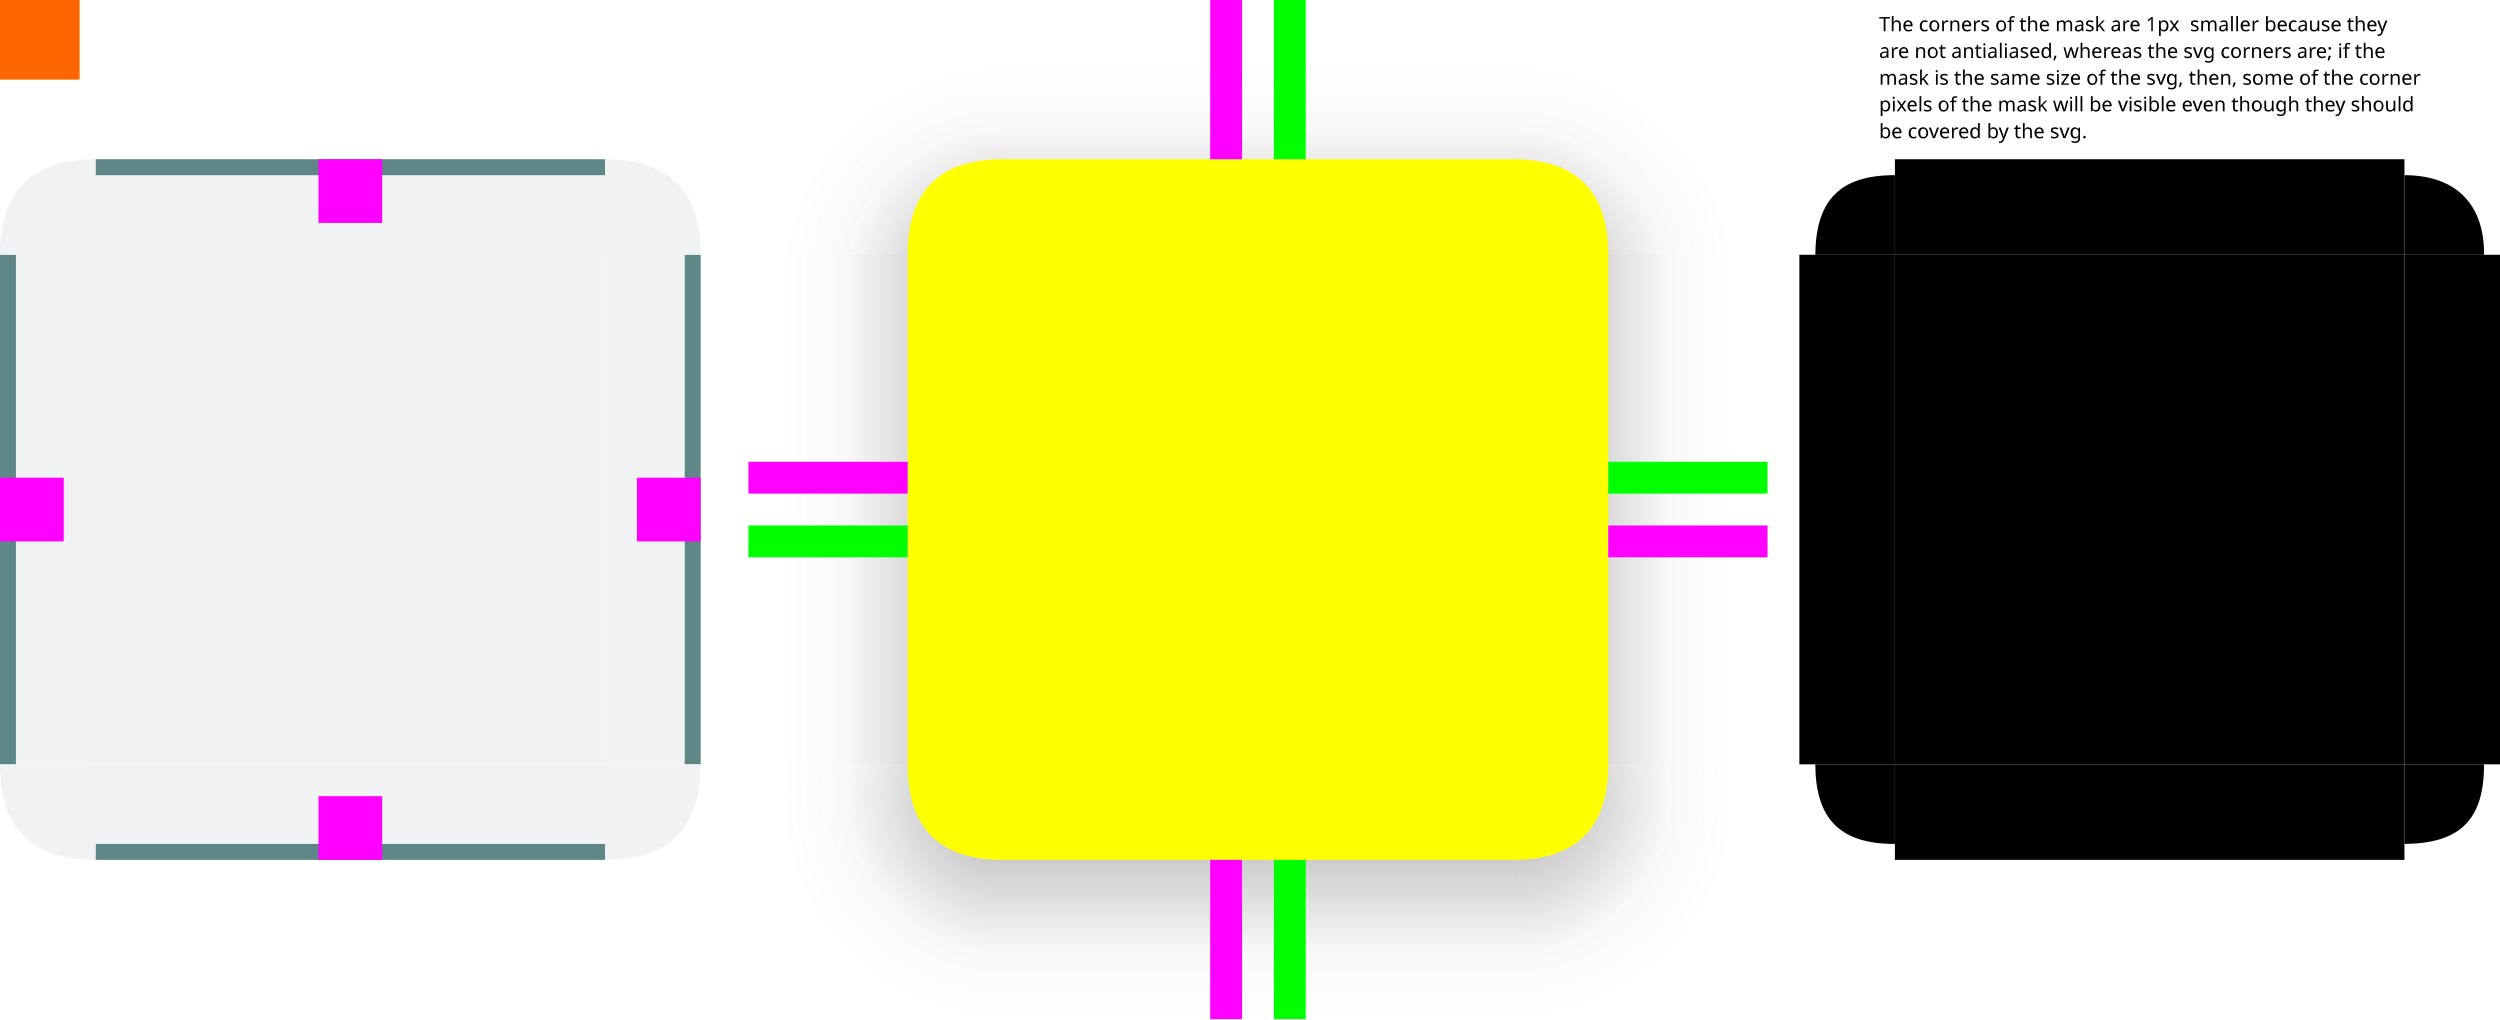
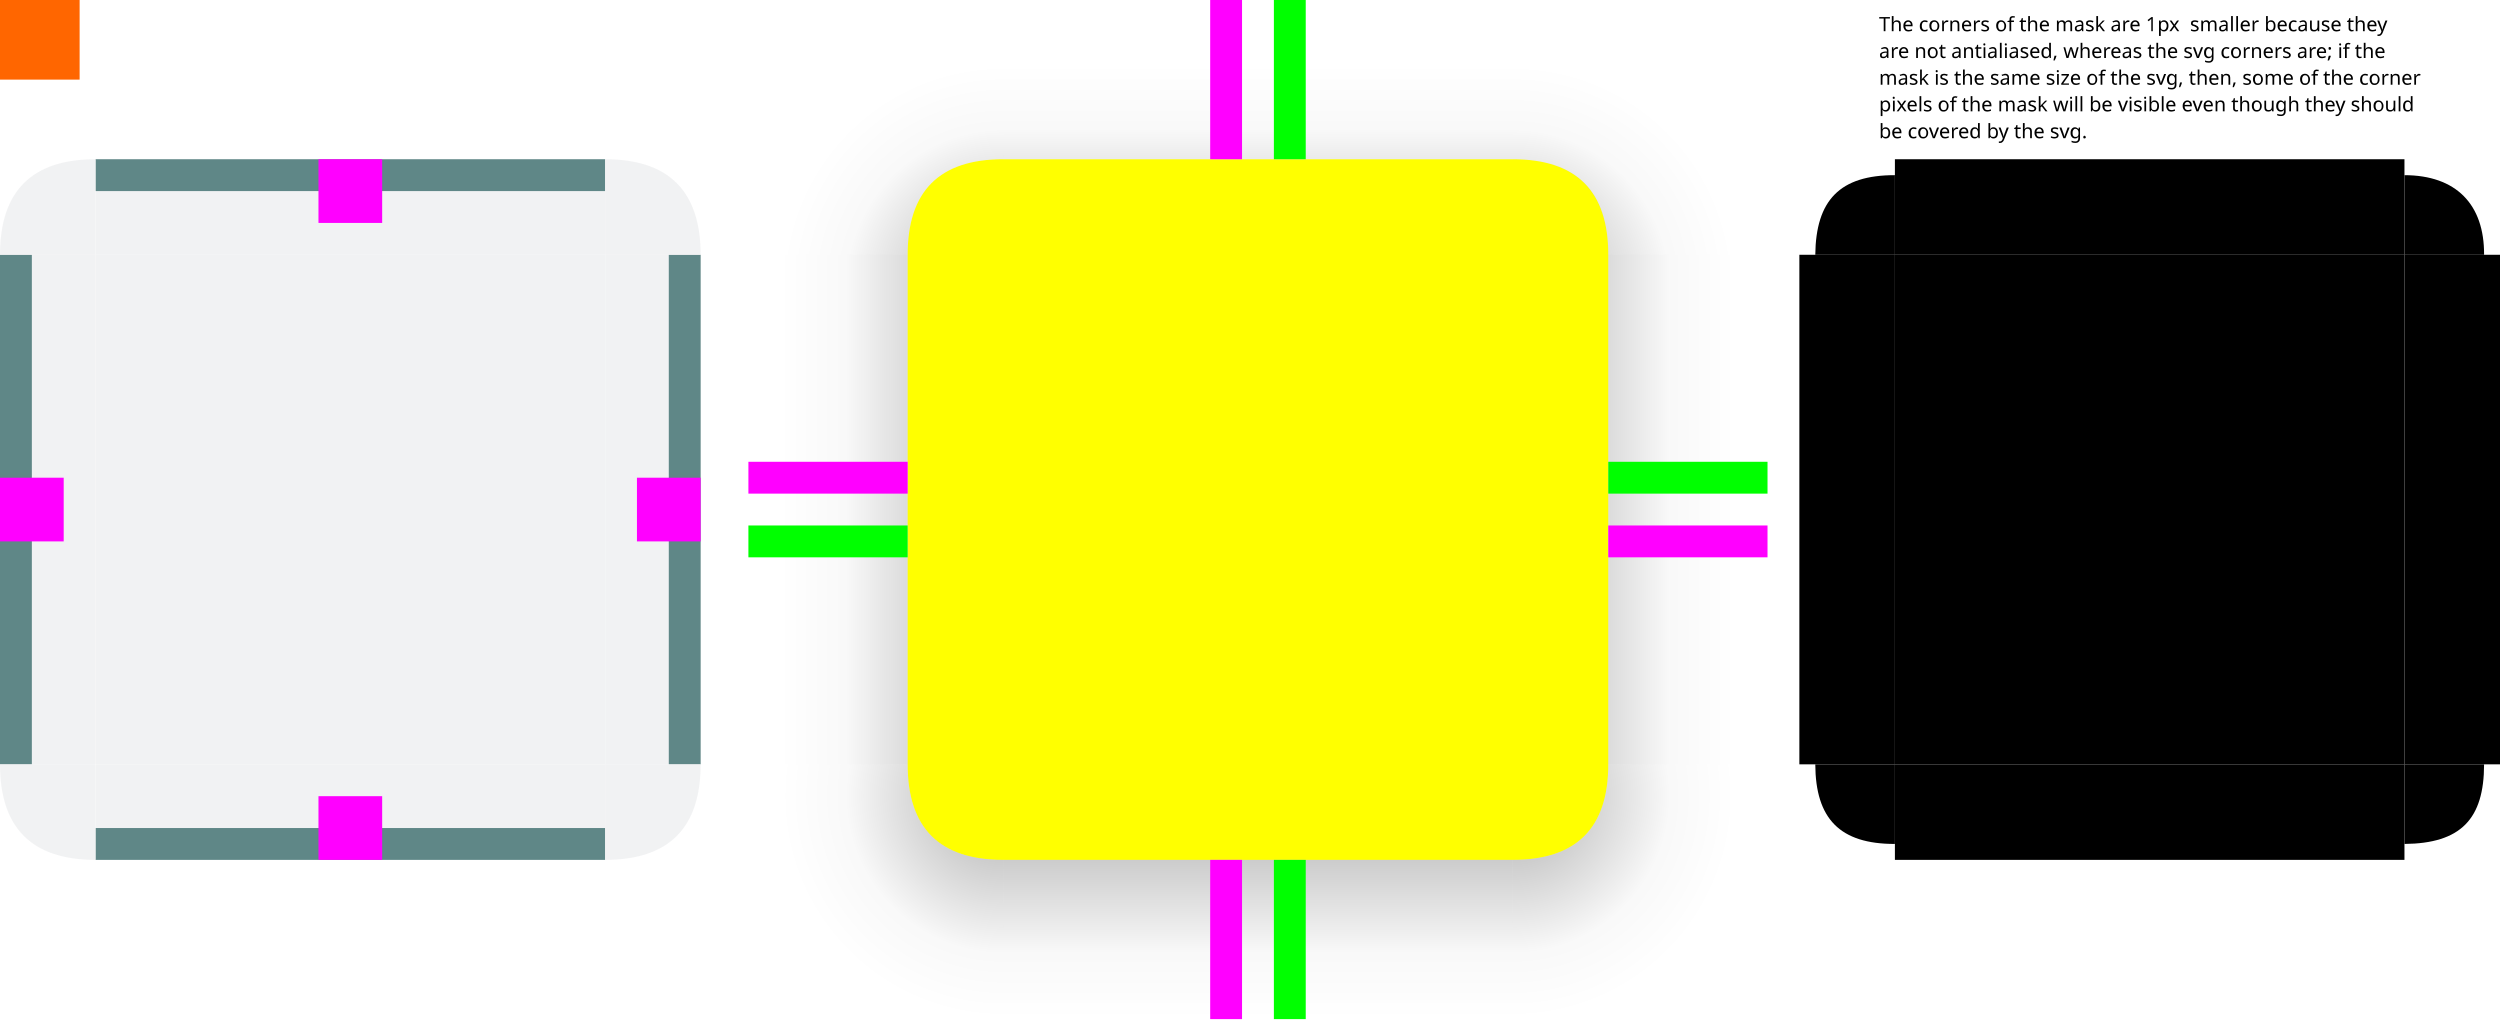
<svg xmlns="http://www.w3.org/2000/svg" xmlns:xlink="http://www.w3.org/1999/xlink" id="svg2" height="64" viewBox="0 0 157 64" width="157" version="1.1">
  <defs id="defs15">
    <style type="text/css" id="current-color-scheme">
            .ColorScheme-Text {
                color:#232629;
                stop-color:#232629;
            }
            .ColorScheme-Background {
                color:#eff0f1;
                stop-color:#eff0f1;
            }
        </style>
    <linearGradient id="shadow-side" gradientUnits="userSpaceOnUse">
      <stop id="stop1762" offset="0" style="stop-color:#000;stop-opacity:.2" />
      <stop id="stop1760" offset=".333" style="stop-color:#000;stop-opacity:.1" />
      <stop id="stop1758" offset=".5" style="stop-color:#000;stop-opacity:.05" />
      <stop id="stop1756" offset=".583" style="stop-color:#000;stop-opacity:.025" />
      <stop id="stop1754" offset="1" style="stop-color:#000;stop-opacity:0" />
    </linearGradient>
    <linearGradient id="shadow-corner" gradientUnits="userSpaceOnUse">
      <stop id="stop11958" offset="0" style="stop-color:#000;stop-opacity:1" />
      <stop id="stop11960" offset=".286" style="stop-color:#000;stop-opacity:.2" />
      <stop id="stop11962" offset=".524" style="stop-color:#000;stop-opacity:.1" />
      <stop id="stop11966" offset=".643" style="stop-color:#000;stop-opacity:.05" />
      <stop id="stop11968" offset=".702" style="stop-color:#000;stop-opacity:.025" />
      <stop id="stop11970" offset="1" style="stop-color:#000;stop-opacity:0" />
    </linearGradient>
    <radialGradient xlink:href="#shadow-corner" id="radialGradient3268-6-6" cx="93.143" cy="50" fx="93.143" fy="50" r="6.5" gradientUnits="userSpaceOnUse" gradientTransform="matrix(0,2.153846,-2.153846,0,107.6923,-202.6154)" />
    <linearGradient xlink:href="#shadow-side" id="linearGradient4945" gradientUnits="userSpaceOnUse" x1="16" y1="14" x2="16" y2="4" />
    <linearGradient xlink:href="#shadow-side" id="linearGradient1734" gradientUnits="userSpaceOnUse" x1="16" y1="6" x2="16" y2="16" />
    <linearGradient xlink:href="#shadow-side" id="linearGradient1984" gradientUnits="userSpaceOnUse" x1="12" y1="16" x2="2" y2="16" />
    <linearGradient xlink:href="#shadow-side" id="linearGradient8667" gradientUnits="userSpaceOnUse" x1="4" y1="16" x2="14" y2="16" />
    <radialGradient xlink:href="#shadow-corner" id="radialGradient3268" cx="95" cy="50" fx="95" fy="50" r="6.5" gradientUnits="userSpaceOnUse" gradientTransform="matrix(0,2.153846,-2.153846,0,107.6923,-202.6154)" />
    <radialGradient xlink:href="#shadow-corner" id="radialGradient3268-4" cx="95" cy="50" fx="95" fy="50" r="6.5" gradientUnits="userSpaceOnUse" gradientTransform="matrix(0,2.153846,-2.153846,0,107.6923,-202.6154)" />
    <radialGradient xlink:href="#shadow-corner" id="radialGradient3268-6" cx="93.143" cy="50" fx="93.143" fy="50" r="6.5" gradientUnits="userSpaceOnUse" gradientTransform="matrix(0,2.153846,-2.153846,0,107.6923,-202.6154)" />
  </defs>
  <g id="shadow-bottomright-9" transform="translate(95,48)" />
  <rect style="color:#eff0f1;fill:currentColor;fill-opacity:1;stroke:none;stop-color:#eff0f1" id="thick-center" width="32" height="32" x="19" y="75" class="ColorScheme-Background" />
  <rect transform="rotate(90)" style="fill:#800080;fill-opacity:1;stroke:none;stroke-width:1.155" id="thick-hint-right-margin" width="4" height="8" x="95" y="-56" />
  <rect transform="rotate(90)" y="-20" x="95" height="8" width="4" id="thick-hint-left-margin" style="fill:#800080;fill-opacity:1;stroke:none;stroke-width:1.155" />
  <rect y="69" x="38" height="8" width="4" id="thick-hint-top-margin" style="fill:#800080;fill-opacity:1;stroke:none;stroke-width:1.155" />
  <rect style="fill:#800080;fill-opacity:1;stroke:none;stroke-width:1.155" id="thick-hint-bottom-margin" width="4" height="8" x="39" y="105" />
  <rect id="hint-tile-center" height="5" style="fill:#ff6600" width="5" x="0" y="0" />
  <g id="top" transform="translate(6,10)">
    <rect id="rect4152" height="6" style="opacity:0.85;fill:currentColor" class="ColorScheme-Background" width="32" x="0" y="0" />
-     <path style="opacity:1" d="M 0,0 V 1 H 32 V 0 Z" id="path1337" fill="#5f8787" />/&gt;
+     <path style="opacity:1" d="M 0,0 V 2 H 32 V 0 Z" id="path1337" fill="#5f8787" />/&gt;
  </g>
  <g id="bottom" transform="translate(6,48)">
    <rect id="rect4148" height="6" style="opacity:0.85;fill:currentColor" class="ColorScheme-Background" width="32" x="0" y="0" />
-     <path style="opacity:1" d="M 0,5 V 6 H 32 V 5 Z" id="path1671" fill="#5f8787" />/&gt;
+     <path style="opacity:1" d="M 0,4 V 6 H 32 V 4 Z" id="path1671" fill="#5f8787" />/&gt;
  </g>
  <g id="left" transform="translate(0,16)">
    <rect id="rect4144" height="32" style="opacity:0.85;fill:currentColor" class="ColorScheme-Background" width="6" x="0" y="0" />
-     <path style="opacity:1" d="M 0,32 H 1 V 0 H 0 Z" id="path1785" fill="#5f8787" />/&gt;
+     <path style="opacity:1" d="M 0,32 H 2 V 0 H 0 Z" id="path1785" fill="#5f8787" />/&gt;
  </g>
  <g id="right" transform="translate(38,16)">
    <rect id="rect4140" height="32" style="opacity:0.85;fill:currentColor" class="ColorScheme-Background" width="6" x="0" y="0" />
-     <path style="opacity:1" d="M 5,32 H 6 V 0 H 5 Z" id="path1902" fill="#5f8787" />/&gt;
+     <path style="opacity:1" d="M 4,32 H 6 V 0 H 4 Z" id="path1902" fill="#5f8787" />/&gt;
  </g>
  <g id="center" transform="translate(6,16)">
    <rect id="rect4138" height="32" style="opacity:0.85;fill:currentColor" class="ColorScheme-Background" width="32" x="0" y="0" />
  </g>
  <g id="topleft" transform="translate(0,10)">
    <path d="M 0,6 H 6 V 0 C 2,0 0,2 0,6 Z" style="opacity:0.85;fill:currentColor" class="ColorScheme-Background" id="path3115" />
  </g>
  <g id="topright" transform="translate(38,10)">
    <path d="M 0,0 V 6 H 6 C 6,2 4,0 0,0 Z" style="opacity:0.85;fill:currentColor" class="ColorScheme-Background" id="path3118" />
  </g>
  <g id="bottomleft" transform="translate(0,48)">
    <path d="M 6,6 V 0 H 0 c 0,4 2,6 6,6 z" style="opacity:0.85;fill:currentColor" class="ColorScheme-Background" id="path3124" />
  </g>
  <g id="bottomright" transform="translate(38,48)">
    <path d="M 0,6 V 0 H 6 C 6,4 4,6 0,6 Z" style="opacity:0.85;fill:currentColor" class="ColorScheme-Background" id="path3121" />
  </g>
  <rect id="hint-top-margin" height="4" style="fill:#ff00ff;stroke-width:1" width="4" x="20" y="10" />
  <rect id="hint-bottom-margin" height="4" style="fill:#ff00ff;stroke-width:1" width="4" x="20" y="50" />
  <rect id="hint-right-margin" height="4" style="fill:#ff00ff;stroke-width:1" width="4" x="40" y="30" />
  <rect id="hint-left-margin" height="4" style="fill:#ff00ff;stroke-width:1" width="4" x="0" y="30" />
  <rect id="hint-top-inset" height="9.9999999e-09" style="fill:#00ff00" width="4" x="20" y="10" />
  <rect id="hint-bottom-inset" height="9.9999999e-09" style="fill:#00ff00" width="4" x="20" y="54" />
  <rect id="hint-left-inset" height="4" style="fill:#00ff00" width="9.9999999e-09" x="0" y="30" />
  <rect id="hint-right-inset" height="4" style="fill:#00ff00" width="9.9999999e-09" x="44" y="30" />
  <rect id="mask-top" height="6" width="32" x="119" y="10" />
  <rect id="mask-center" height="32" width="32" x="119" y="16" />
  <rect id="mask-bottom" height="6" transform="scale(1,-1)" width="32" x="119" y="-54" />
  <rect id="mask-left" height="32" width="6" x="113" y="16" />
  <rect id="mask-right" height="32" width="6" x="151" y="16" />
  <path id="mask-topleft" d="m 114,16 h -1 6 v -6 1 c -3.457,-0.005 -4.963,1.573 -5,5 z" />
  <g id="shadow-center" transform="translate(63,16)">
    <rect id="rect4908" height="32" style="opacity:0.001;fill-opacity:0.001" width="32" x="0" y="0" />
  </g>
  <path style="fill:#ffff00;stroke-width:2;stroke-linecap:round" d="m 63,10 h 32 c 4,0 6,2 6,6 v 32 c 0,4 -2,6 -6,6 H 63 c -4,0 -6,-2 -6,-6 V 16 c 0,-4 2,-6 6,-6 z" id="path838" />
  <g id="shadow-topleft" transform="rotate(180,31.5,8)">
    <path d="M 0,6 V 0 H 6 C 6,4 4,6 0,6 Z" style="opacity:0.001;fill:#000000;fill-opacity:0.004" id="path95-4-2" />
    <path id="path2368-7-5" style="fill:url(#radialGradient3268-6-6);fill-opacity:1;fill-rule:evenodd;stroke-width:1" d="M 6,0 C 6,4 4,6 0,6 V 16 H 3 C 10.18,16 16,10.18 16,3 V 0 Z" />
  </g>
  <g id="shadow-top" transform="translate(63)">
    <rect id="st" height="10" width="32" style="fill:url(#linearGradient4945);fill-opacity:1" x="0" y="0" />
    <rect id="rect1546" height="6" style="opacity:0.001;fill:#000000;fill-opacity:0.004;fill-rule:evenodd" width="32" y="10" x="0" />
  </g>
  <g id="shadow-bottom" transform="translate(63,48)">
    <rect id="rect1546-6" height="6" style="opacity:0.001;fill:#000000;fill-opacity:0.004;fill-rule:evenodd" width="32" x="0" y="0" />
    <rect id="sb" height="10" width="32" y="6" style="fill:url(#linearGradient1734);fill-opacity:1" x="0" />
  </g>
  <g id="shadow-left" transform="translate(47,16)">
    <rect id="sl" height="32" width="10" style="fill:url(#linearGradient1984);fill-opacity:1" x="0" y="0" />
    <rect id="rect1546-3-7" height="32" style="opacity:0.001;fill:#000000;fill-opacity:0.004;fill-rule:evenodd" width="6" x="10" y="0" />
  </g>
  <g id="shadow-right" transform="translate(95,16)">
    <rect id="rect1546-3" height="32" style="opacity:0.001;fill:#000000;fill-opacity:0.004;fill-rule:evenodd" width="6" x="0" y="0" />
    <rect id="sr" height="32" width="10" x="6" style="fill:url(#linearGradient8667);fill-opacity:1" y="0" />
  </g>
  <rect id="shadow-hint-top-margin" height="10" style="fill:#ff00ff" width="2" x="76" y="0" />
  <rect id="shadow-hint-bottom-margin" height="10" style="fill:#ff00ff" width="2" x="76" y="54" />
  <rect id="shadow-hint-right-margin" height="2" style="fill:#ff00ff" width="10" x="101" y="33" />
  <rect id="shadow-hint-left-margin" height="2" style="fill:#ff00ff" width="10" x="47" y="29" />
  <rect id="shadow-hint-top-inset" height="10" style="fill:#00ff00" width="2" x="80" y="0" />
  <rect id="shadow-hint-bottom-inset" height="10" style="fill:#00ff00" width="2" x="80" y="54" />
  <rect id="shadow-hint-right-inset" height="2" style="fill:#00ff00" width="10" x="101" y="29" />
  <rect id="shadow-hint-left-inset" height="2" style="fill:#00ff00" width="10" x="47" y="33" />
  <g id="shadow-bottomright" transform="translate(95,48)">
    <path d="M 0,6 V 0 H 6 C 6,3.999 3.98,6 0,6 Z" style="opacity:0.001;fill:#000000;fill-opacity:0.004" id="path95" />
    <path id="path2368" style="fill:url(#radialGradient3268);fill-opacity:1;fill-rule:evenodd;stroke-width:1" d="M 6,0 C 6,4 4,6 0,6 V 16 H 3 C 10.18,16 16,10.18 16,3 V 0 Z" />
  </g>
  <g id="shadow-bottomleft" transform="matrix(-1,0,0,1,63,48)">
    <path d="M 3,6 H 0 V 0 H 6 V 3 C 6,4.657 4.657,6 3,6 Z" style="opacity:0.001;fill:#000000;fill-opacity:0.004" id="path95-1" />
    <path id="path2368-0" style="fill:url(#radialGradient3268-4);fill-opacity:1;fill-rule:evenodd;stroke-width:1" d="M 6,0 C 6,3.999 3.995,6 0,6 V 16 H 3 C 10.18,16 16,10.18 16,3 V 0 Z" />
  </g>
  <g id="shadow-topright" transform="matrix(1,0,0,-1,95,16)">
    <path d="M 3,6 H 0 V 0 H 6 V 3 C 6,4.657 4.657,6 3,6 Z" style="opacity:0.001;fill:#000000;fill-opacity:0.004" id="path95-4" />
    <path id="path2368-7" style="fill:url(#radialGradient3268-6);fill-opacity:1;fill-rule:evenodd;stroke-width:1" d="M 6,0 C 6,3.988 3.974,6 0,6 V 16 H 3 C 10.18,16 16,10.18 16,3 V 0 Z" />
  </g>
  <path id="mask-topright" d="m 156,16 h 1 -6 v -6 1 c 3.233,0.006 5.021,1.824 5,5 z" />
  <path id="mask-bottomright" d="m 156,48 h 1 -6 v 6 -1 c 3.531,-0.032 5,-1.554 5,-5 z" />
  <path id="mask-bottomleft" d="m 114,48 h -1 6 v 6 -1 c -3.457,0.005 -4.984,-1.58 -5,-5 z" />
  <text xml:space="preserve" style="font-stretch:condensed;font-size:1.252px;font-family:Impact;-inkscape-font-specification:'Impact Condensed';text-align:start;text-anchor:start;fill:#ff0000;stroke:#000000;stroke-width:5.729;stroke-linecap:round" x="118" y="1.958" id="text1204">
    <tspan id="tspan1202" x="118" y="1.958" style="font-style:normal;font-variant:normal;font-weight:normal;font-stretch:normal;font-size:1.252px;font-family:'Noto Sans';-inkscape-font-specification:'Noto Sans';text-align:start;text-anchor:start;fill:#000000;stroke:none;stroke-width:5.729">The corners of the mask are 1px  smaller because they</tspan>
    <tspan x="118" y="3.637" style="font-style:normal;font-variant:normal;font-weight:normal;font-stretch:normal;font-size:1.252px;font-family:'Noto Sans';-inkscape-font-specification:'Noto Sans';text-align:start;text-anchor:start;fill:#000000;stroke:none;stroke-width:5.729" id="tspan1358">are not antialiased, whereas the svg corners are; if the</tspan>
    <tspan x="118" y="5.317" style="font-style:normal;font-variant:normal;font-weight:normal;font-stretch:normal;font-size:1.252px;font-family:'Noto Sans';-inkscape-font-specification:'Noto Sans';text-align:start;text-anchor:start;fill:#000000;stroke:none;stroke-width:5.729" id="tspan1360">mask is the same size of the svg, then, some of the corner</tspan>
    <tspan x="118" y="6.996" style="font-style:normal;font-variant:normal;font-weight:normal;font-stretch:normal;font-size:1.252px;font-family:'Noto Sans';-inkscape-font-specification:'Noto Sans';text-align:start;text-anchor:start;fill:#000000;stroke:none;stroke-width:5.729" id="tspan1362">pixels of the mask will be visible even though they should</tspan>
    <tspan x="118" y="8.676" style="font-style:normal;font-variant:normal;font-weight:normal;font-stretch:normal;font-size:1.252px;font-family:'Noto Sans';-inkscape-font-specification:'Noto Sans';text-align:start;text-anchor:start;fill:#000000;stroke:none;stroke-width:5.729" id="tspan1364">be covered by the svg.</tspan>
  </text>
</svg>
